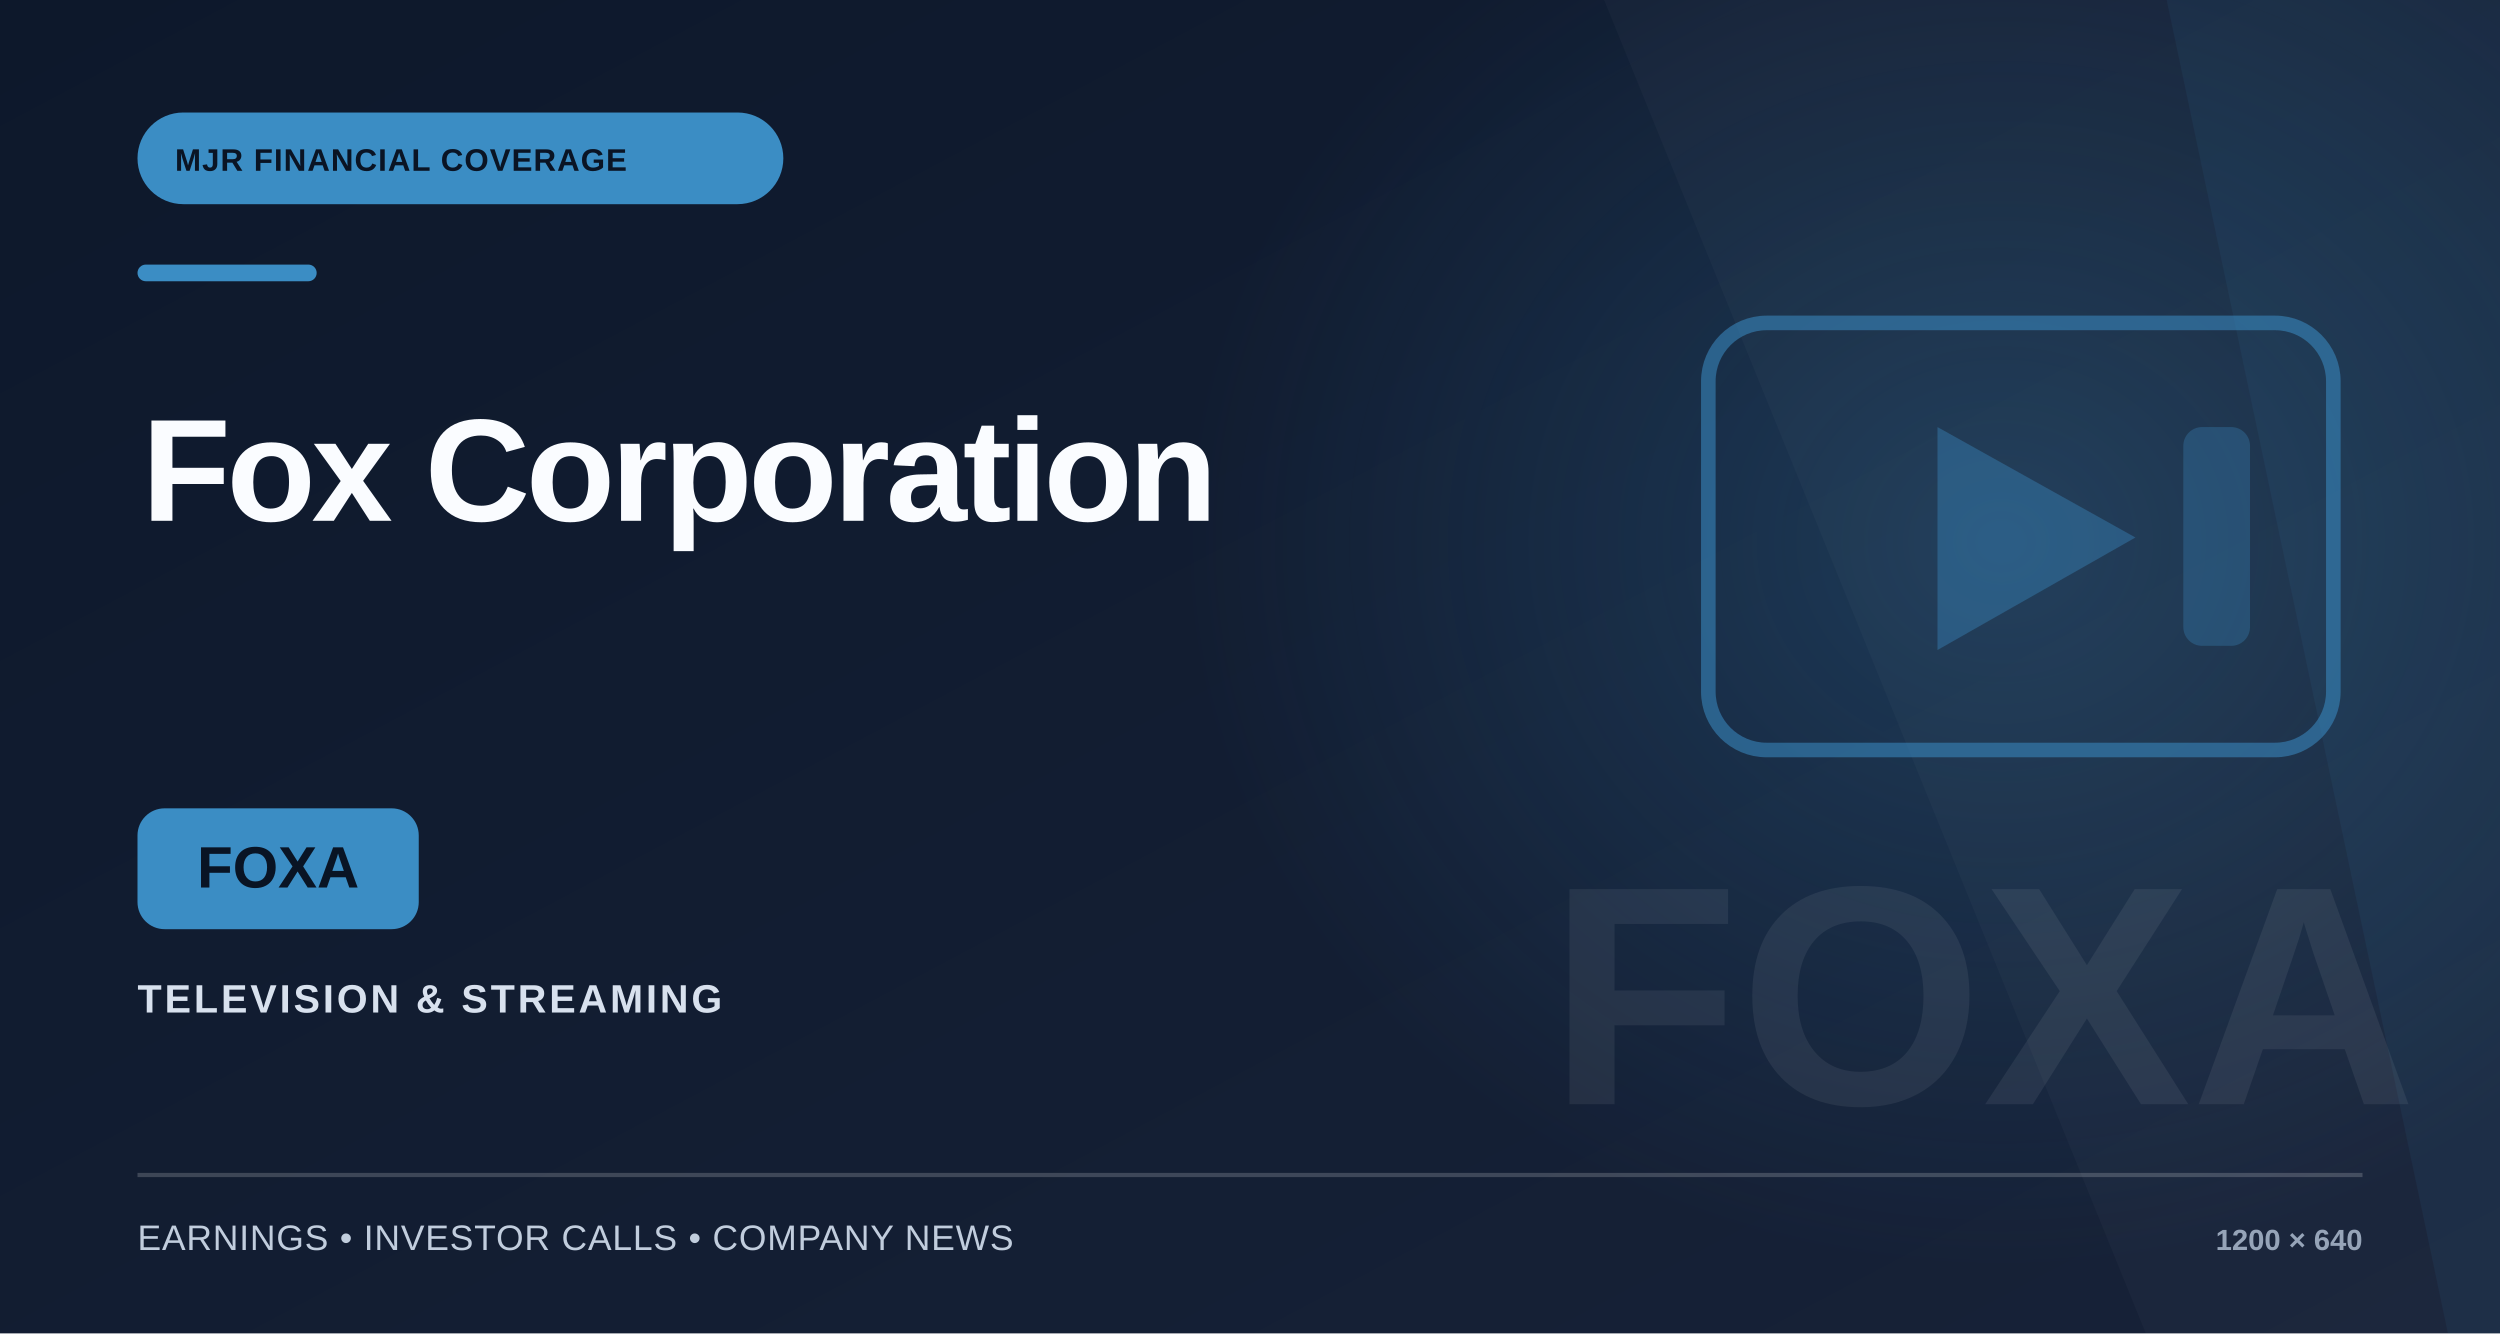
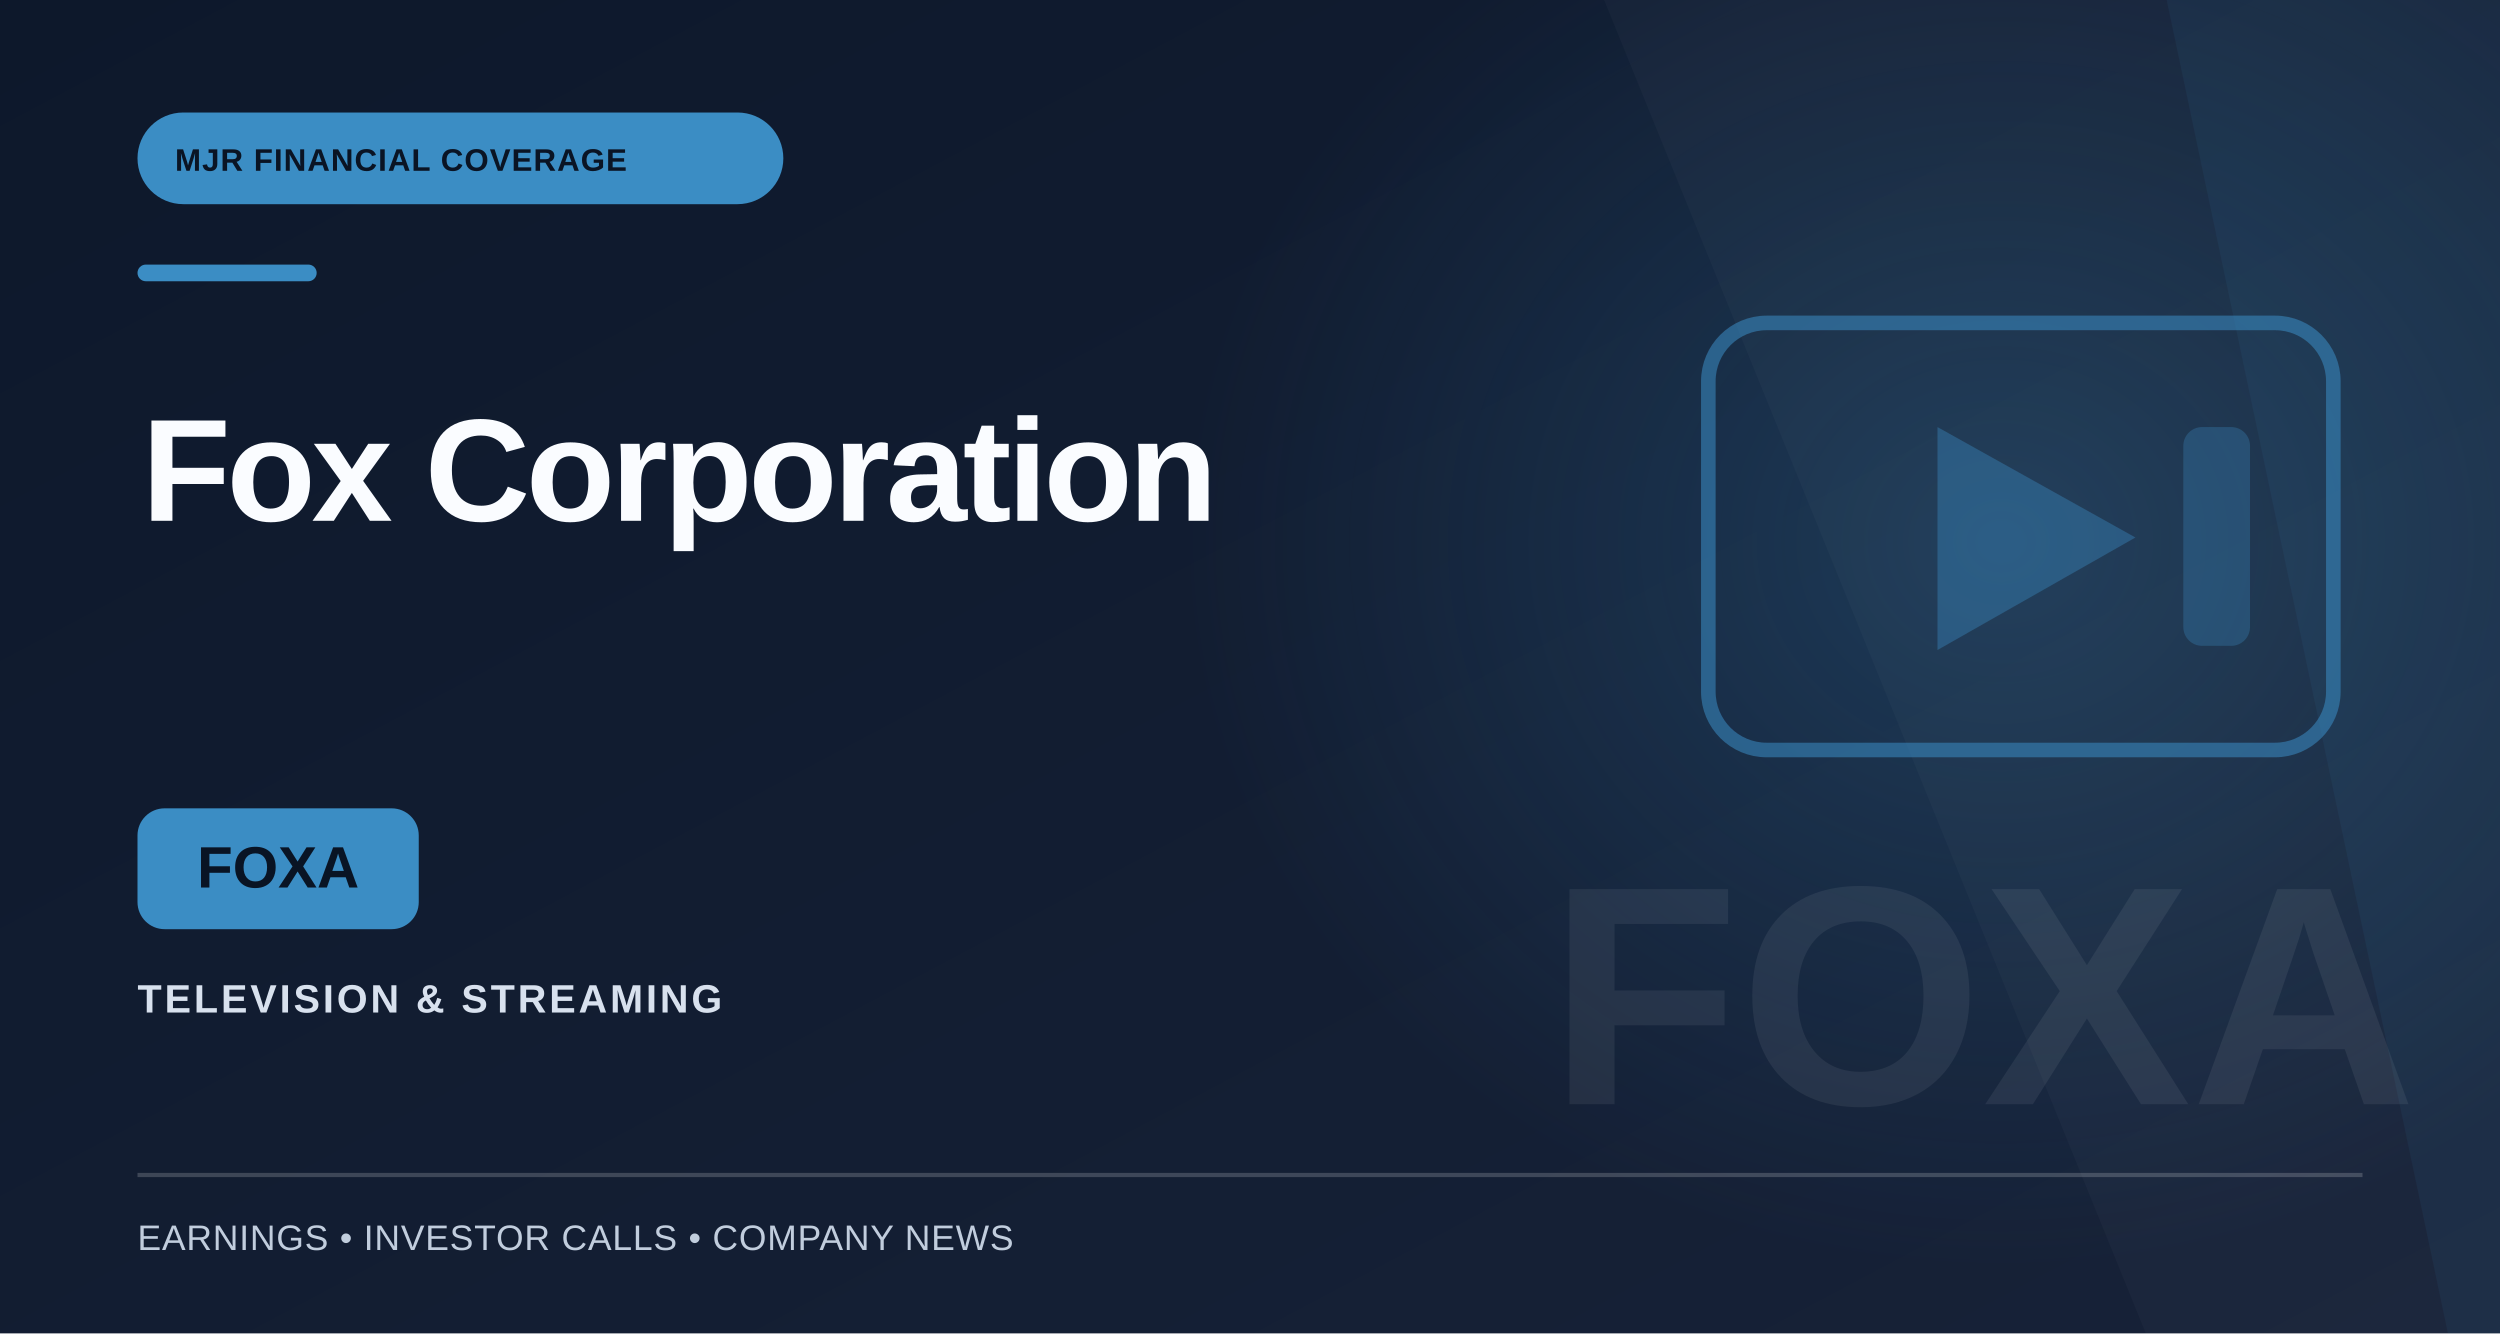
<svg xmlns="http://www.w3.org/2000/svg" width="1200" height="640" viewBox="0 0 1200 640" role="img" aria-labelledby="title desc">
  <defs>
    <linearGradient id="bg" x1="0" x2="1" y1="0" y2="1">
      <stop offset="0" stop-color="#0d182b" />
      <stop offset="1" stop-color="#172238" />
    </linearGradient>
    <radialGradient id="glow">
      <stop offset="0" stop-color="#3B8DC4" stop-opacity=".26" />
      <stop offset="1" stop-color="#3B8DC4" stop-opacity="0" />
    </radialGradient>
    <style>.title{font-family:Arial,Helvetica,sans-serif;font-weight:700;letter-spacing:-2px;fill:#fafcff}.label{font-family:Arial,Helvetica,sans-serif;font-weight:700}</style>
  </defs>
  <rect width="1200" height="640" fill="url(#bg)" />
  <ellipse cx="960" cy="260" rx="390" ry="350" fill="url(#glow)" />
  <path d="M770 0h430v640h-170z" fill="#fff" opacity=".025" />
  <path d="M1040 0h160v640h-25z" fill="#3B8DC4" opacity=".075" />
  <g stroke="#3B8DC4" stroke-width="7" fill="none" opacity=".55">
    <rect x="820" y="155" width="300" height="205" rx="28" />
    <path d="M930 205l95 53-95 54z" fill="#3B8DC4" stroke="none" opacity=".7" />
    <rect x="1048" y="205" width="32" height="105" rx="9" fill="#3B8DC4" stroke="none" opacity=".55" />
  </g>
  <text x="1160" y="530" text-anchor="end" class="label" font-size="150px" fill="#fff" opacity=".07">FOXA</text>
  <rect x="66" y="54" width="310" height="44" rx="22" fill="#3B8DC4" />
  <text x="84" y="82" class="label" font-size="15px" letter-spacing=".5" fill="#0a1424">MJR FINANCIAL COVERAGE</text>
  <rect x="66" y="127" width="86" height="8" rx="4" fill="#3B8DC4" />
  <text x="68" y="250" class="title" font-size="70px">Fox Corporation</text>
  <rect x="66" y="388" width="135" height="58" rx="13" fill="#3B8DC4" />
  <text x="133.5" y="426" text-anchor="middle" class="label" font-size="28px" fill="#091424">FOXA</text>
  <text x="66" y="486" class="label" font-size="19px" letter-spacing="1.4" fill="#d8e1ee">TELEVISION &amp; STREAMING</text>
  <path d="M66 564H1134" stroke="#fff" stroke-opacity=".18" stroke-width="2" />
  <text x="66" y="600" font-family="Arial,Helvetica,sans-serif" font-size="17px" letter-spacing=".4" fill="#c1cddd">EARNINGS  •  INVESTOR CALLS  •  COMPANY NEWS</text>
-   <text x="1134" y="600" text-anchor="end" class="label" font-size="14px" fill="#96a4b8">1200 × 640</text>
</svg>
